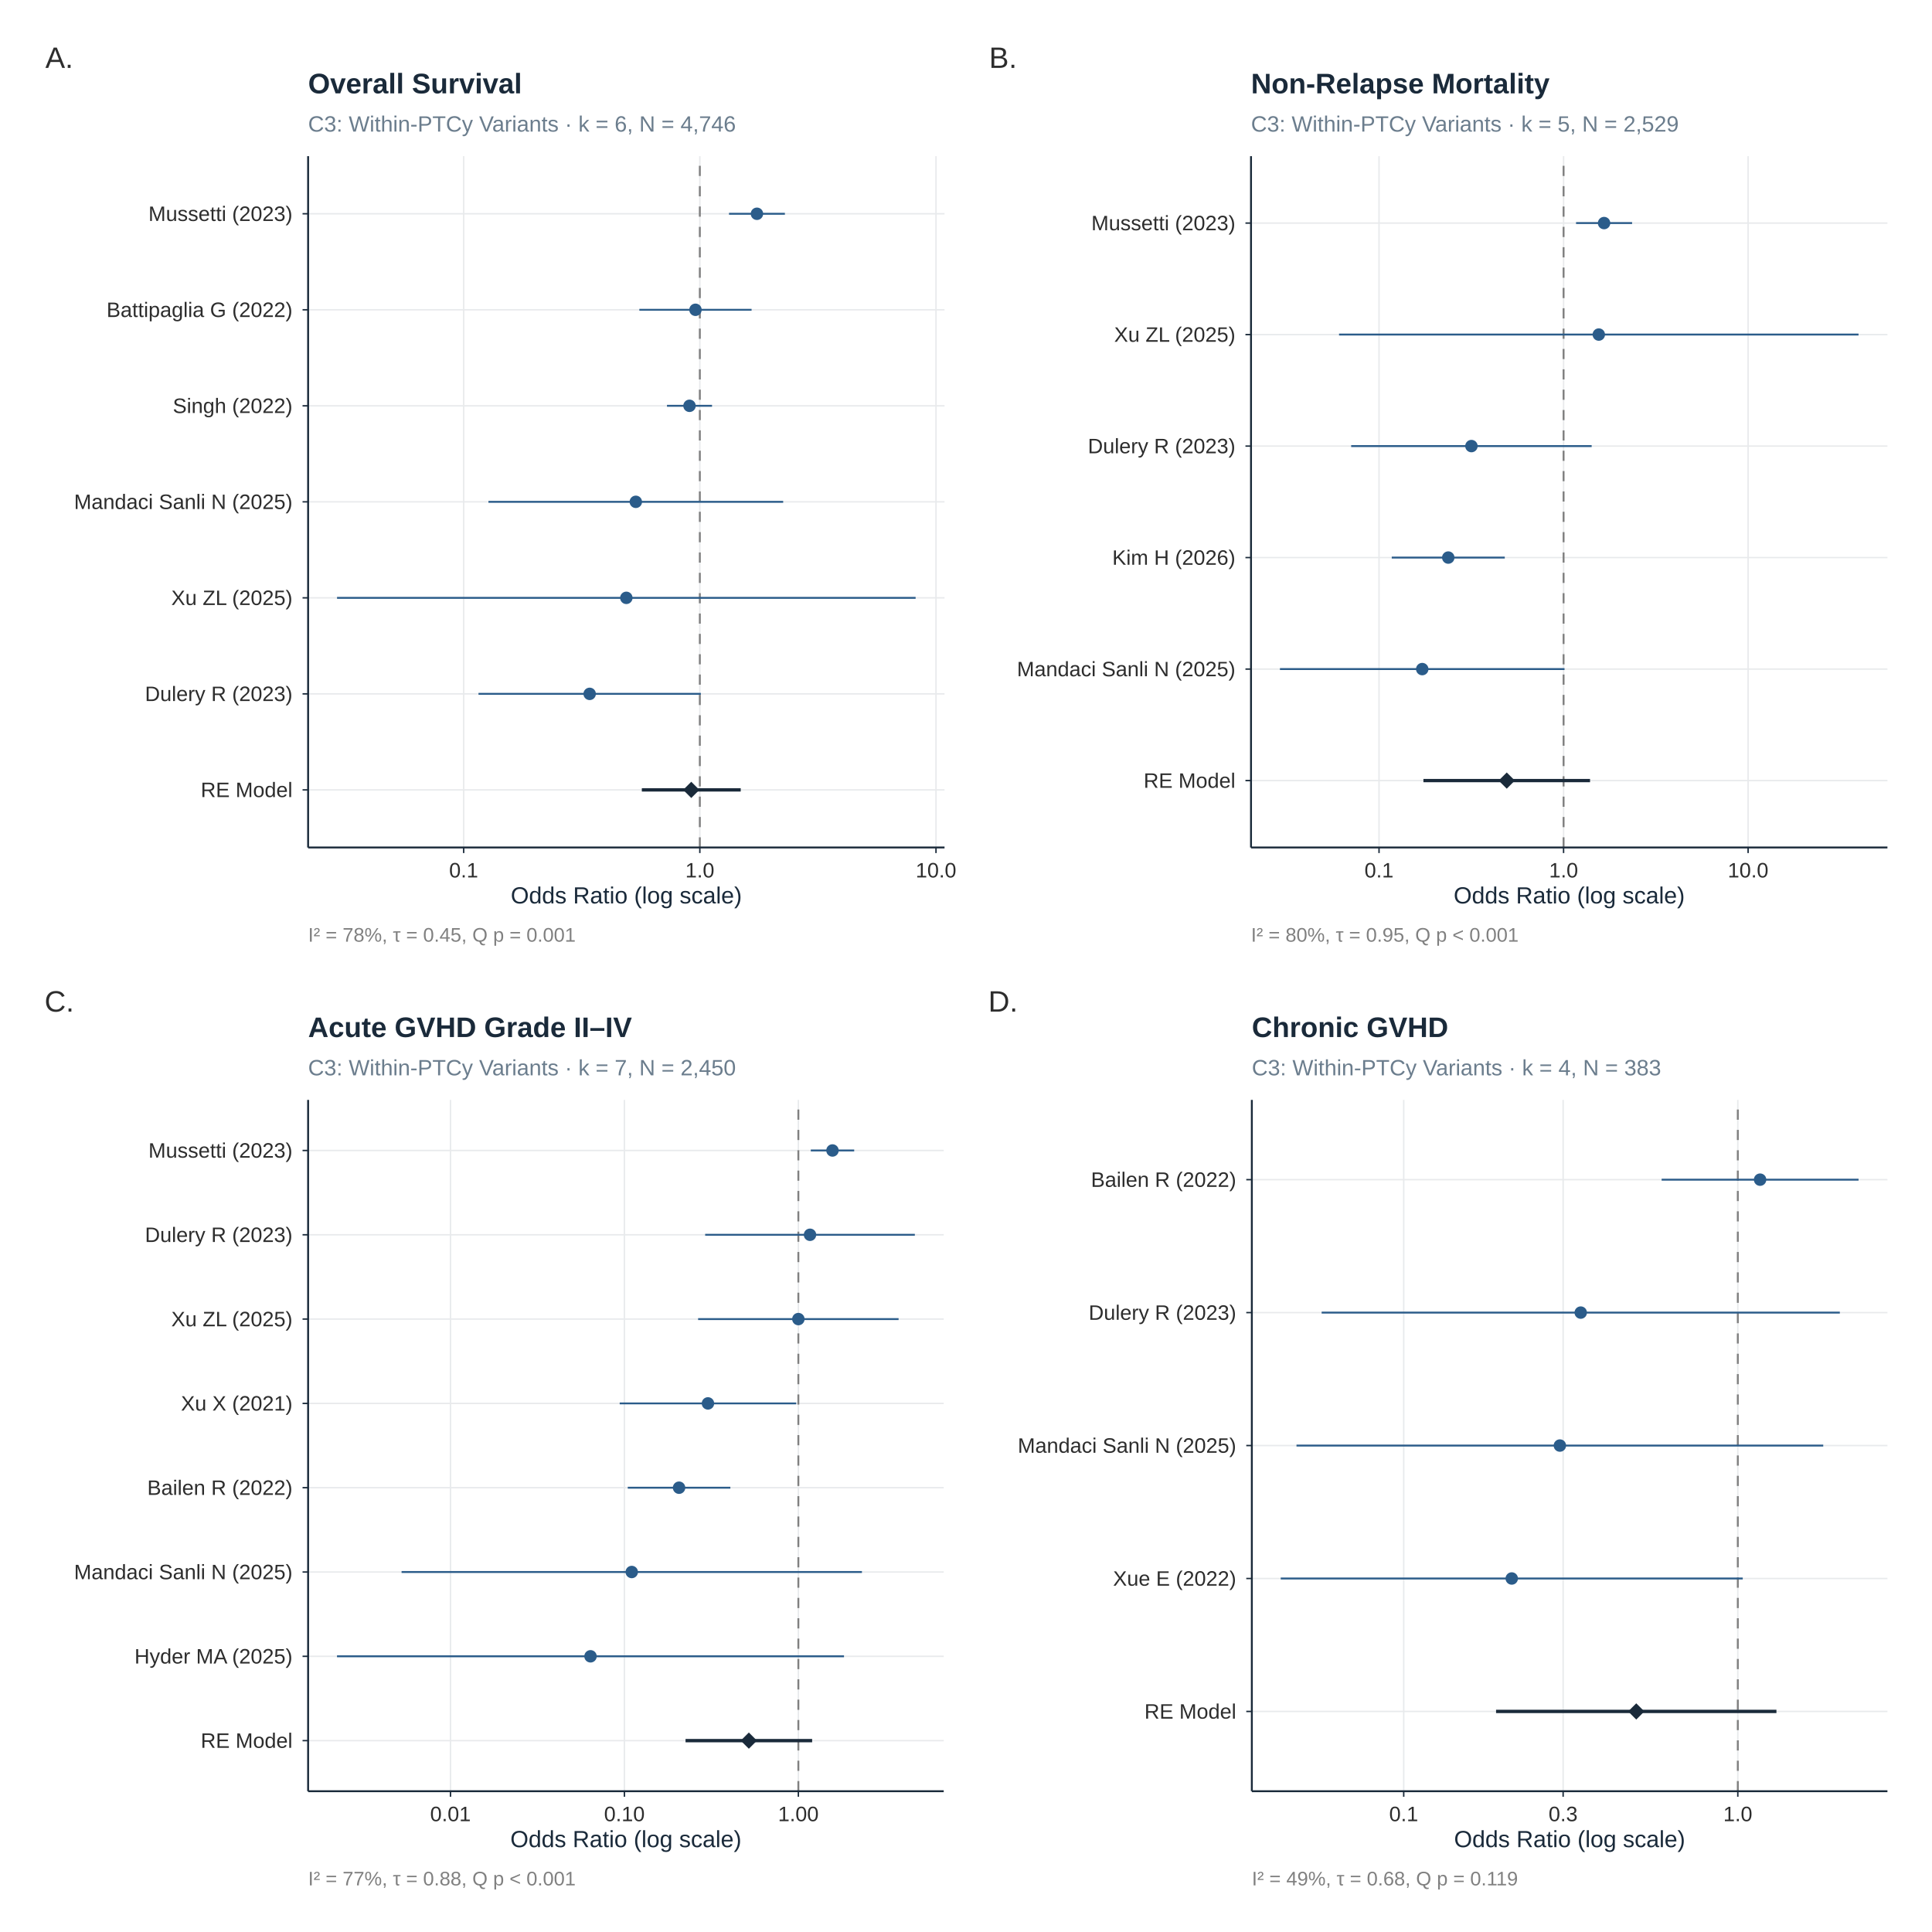
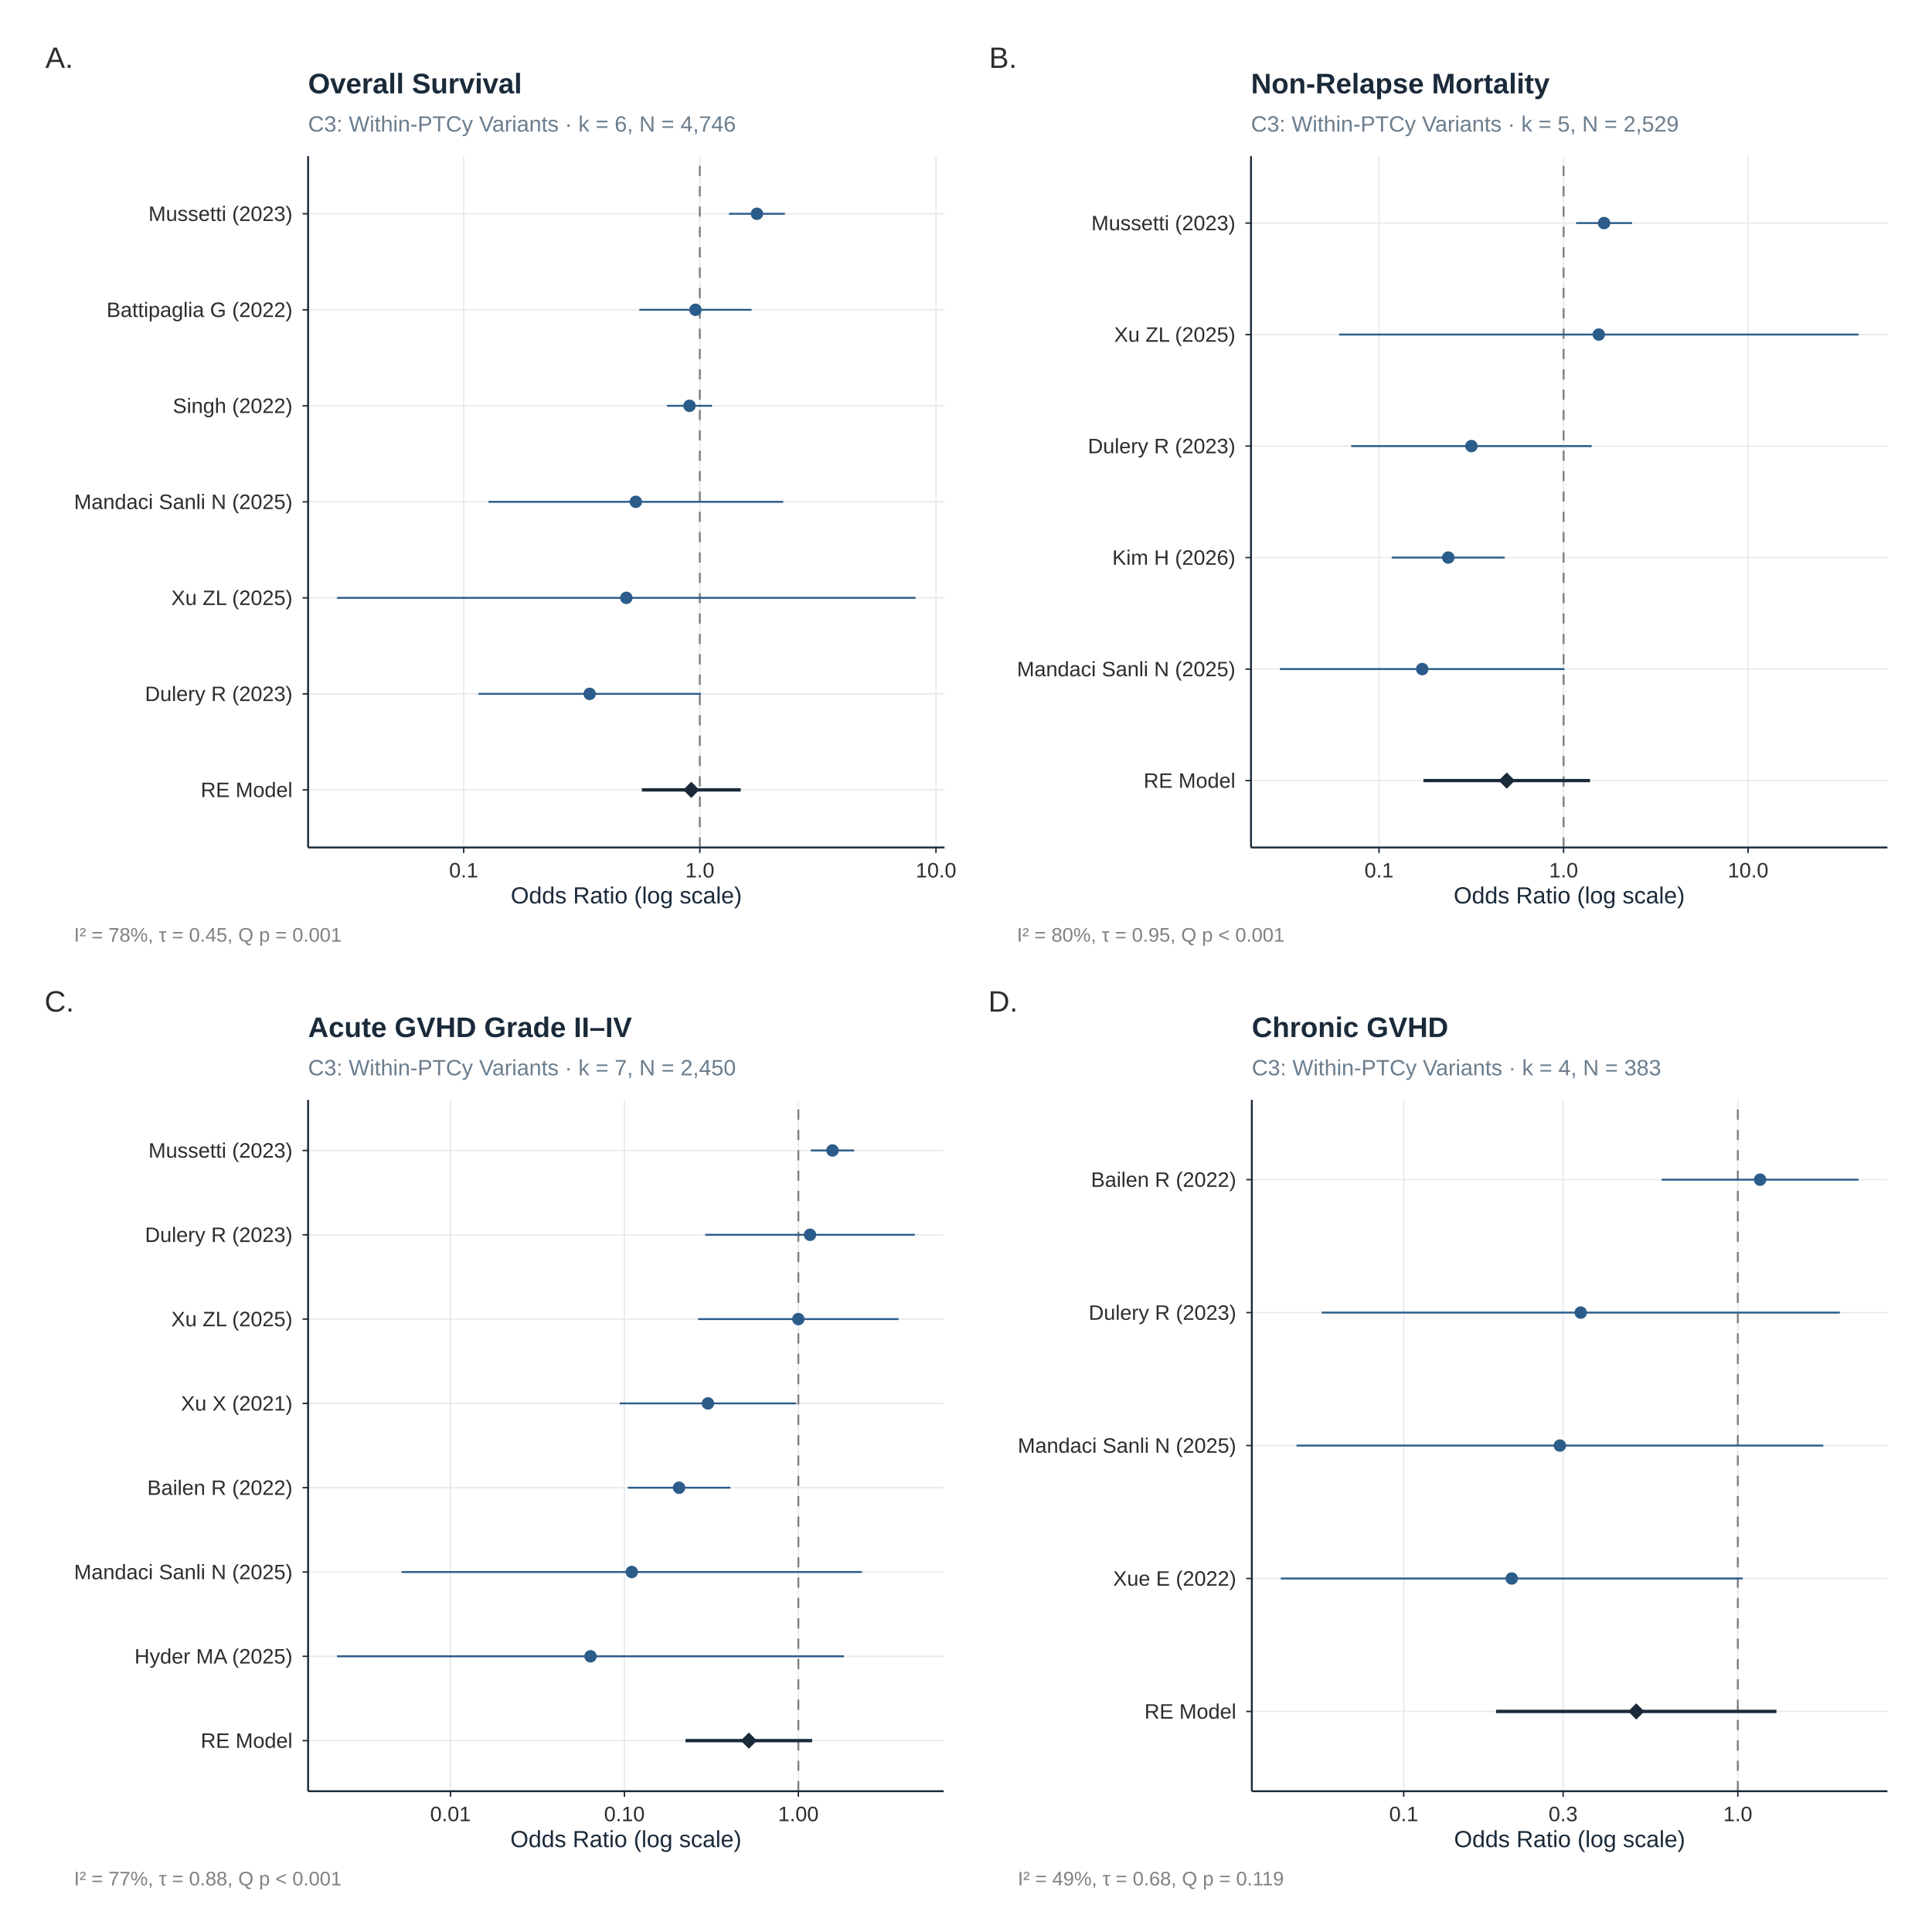
<svg xmlns="http://www.w3.org/2000/svg" width="864.00pt" height="864.00pt" viewBox="0 0 864.00 864.00">
  <g class="svglite">
    <defs>
      <style type="text/css">
    .svglite line, .svglite polyline, .svglite polygon, .svglite path, .svglite rect, .svglite circle {
      fill: none;
      stroke: #000000;
      stroke-linecap: round;
      stroke-linejoin: round;
      stroke-miterlimit: 10.00;
    }
    .svglite text {
      white-space: pre;
    }
    .svglite g.glyphgroup path {
      fill: inherit;
      stroke: none;
    }
  </style>
    </defs>
    <rect width="100%" height="100%" style="stroke: none; fill: #FFFFFF;" />
    <defs>
      <clipPath id="cpMC4wMHw4NjQuMDB8MC4wMHw4NjQuMDA=">
        <rect x="0.00" y="0.00" width="864.00" height="864.00" />
      </clipPath>
    </defs>
    <g clip-path="url(#cpMC4wMHw4NjQuMDB8MC4wMHw4NjQuMDA=)">
      <rect x="-0" y="-0" width="864.00" height="864.00" style="stroke-width: 1.07; stroke: none; fill: #FFFFFF;" />
    </g>
    <defs>
      <clipPath id="cpMTM3Ljc5fDg0NC4wN3w2OS44NHw4MDEuMDQ=">
        <rect x="137.79" y="69.84" width="706.28" height="731.20" />
      </clipPath>
    </defs>
    <g clip-path="url(#cpMTM3Ljc5fDg0NC4wN3w2OS44NHw4MDEuMDQ=)">
</g>
    <g clip-path="url(#cpMC4wMHw4NjQuMDB8MC4wMHw4NjQuMDA=)">
</g>
    <defs>
      <clipPath id="cpMTM3Ljc5fDg0NC4wN3w2OS44NHwzNzkuMDA=">
        <rect x="137.79" y="69.84" width="706.28" height="309.16" />
      </clipPath>
    </defs>
    <g clip-path="url(#cpMTM3Ljc5fDg0NC4wN3w2OS44NHwzNzkuMDA=)">
</g>
    <g clip-path="url(#cpMC4wMHw4NjQuMDB8MC4wMHw4NjQuMDA=)">
</g>
    <g clip-path="url(#cpMTM3Ljc5fDg0NC4wN3w2OS44NHwzNzkuMDA=)">
</g>
    <g clip-path="url(#cpMC4wMHw4NjQuMDB8MC4wMHw4NjQuMDA=)">
</g>
    <defs>
      <clipPath id="cpOS45Nnw0MzIuMzd8OS45Nnw0MzIuMDA=">
        <rect x="9.96" y="9.96" width="422.40" height="422.04" />
      </clipPath>
    </defs>
    <g clip-path="url(#cpOS45Nnw0MzIuMzd8OS45Nnw0MzIuMDA=)">
      <rect x="9.96" y="9.96" width="422.40" height="422.04" style="stroke-width: 0.97; stroke: none; fill: #FFFFFF;" />
    </g>
    <g clip-path="url(#cpMC4wMHw4NjQuMDB8MC4wMHw4NjQuMDA=)">
</g>
    <defs>
      <clipPath id="cpNDMyLjM3fDg1NC4wNHw5Ljk2fDQzMi4wMA==">
        <rect x="432.37" y="9.96" width="421.67" height="422.04" />
      </clipPath>
    </defs>
    <g clip-path="url(#cpNDMyLjM3fDg1NC4wNHw5Ljk2fDQzMi4wMA==)">
      <rect x="432.37" y="9.96" width="421.67" height="422.04" style="stroke-width: 0.97; stroke: none; fill: #FFFFFF;" />
    </g>
    <g clip-path="url(#cpMC4wMHw4NjQuMDB8MC4wMHw4NjQuMDA=)">
</g>
    <defs>
      <clipPath id="cpMTM3Ljc5fDQyMi40MHw2OS44NHwzNzkuMDA=">
        <rect x="137.79" y="69.84" width="284.61" height="309.16" />
      </clipPath>
    </defs>
    <g clip-path="url(#cpMTM3Ljc5fDQyMi40MHw2OS44NHwzNzkuMDA=)">
      <rect x="137.79" y="69.84" width="284.61" height="309.16" style="stroke-width: 0.97; stroke: none; fill: #FFFFFF;" />
      <polyline points="137.79,353.24 422.40,353.24 " style="stroke-width: 0.64; stroke: #E8EAEC; stroke-linecap: butt;" />
      <polyline points="137.79,310.30 422.40,310.30 " style="stroke-width: 0.64; stroke: #E8EAEC; stroke-linecap: butt;" />
      <polyline points="137.79,267.36 422.40,267.36 " style="stroke-width: 0.64; stroke: #E8EAEC; stroke-linecap: butt;" />
      <polyline points="137.79,224.42 422.40,224.42 " style="stroke-width: 0.64; stroke: #E8EAEC; stroke-linecap: butt;" />
      <polyline points="137.79,181.48 422.40,181.48 " style="stroke-width: 0.64; stroke: #E8EAEC; stroke-linecap: butt;" />
      <polyline points="137.79,138.54 422.40,138.54 " style="stroke-width: 0.64; stroke: #E8EAEC; stroke-linecap: butt;" />
      <polyline points="137.79,95.60 422.40,95.60 " style="stroke-width: 0.64; stroke: #E8EAEC; stroke-linecap: butt;" />
      <polyline points="207.36,379.00 207.36,69.84 " style="stroke-width: 0.64; stroke: #E8EAEC; stroke-linecap: butt;" />
      <polyline points="312.97,379.00 312.97,69.84 " style="stroke-width: 0.64; stroke: #E8EAEC; stroke-linecap: butt;" />
      <polyline points="418.58,379.00 418.58,69.84 " style="stroke-width: 0.64; stroke: #E8EAEC; stroke-linecap: butt;" />
      <line x1="312.97" y1="379.00" x2="312.97" y2="69.84" style="stroke-width: 0.85; stroke: #808080; stroke-dasharray: 4.55,4.55; stroke-linecap: butt;" />
      <line x1="213.99" y1="310.30" x2="313.42" y2="310.30" style="stroke-width: 0.85; stroke: #2B5C8A; stroke-linecap: butt;" />
      <line x1="150.73" y1="267.36" x2="409.47" y2="267.36" style="stroke-width: 0.85; stroke: #2B5C8A; stroke-linecap: butt;" />
      <line x1="218.44" y1="224.42" x2="350.24" y2="224.42" style="stroke-width: 0.85; stroke: #2B5C8A; stroke-linecap: butt;" />
      <line x1="298.28" y1="181.48" x2="318.42" y2="181.48" style="stroke-width: 0.85; stroke: #2B5C8A; stroke-linecap: butt;" />
      <line x1="285.92" y1="138.54" x2="336.11" y2="138.54" style="stroke-width: 0.85; stroke: #2B5C8A; stroke-linecap: butt;" />
      <line x1="326.02" y1="95.60" x2="351.01" y2="95.60" style="stroke-width: 0.85; stroke: #2B5C8A; stroke-linecap: butt;" />
      <circle cx="263.70" cy="310.30" r="2.14" style="stroke-width: 1.29; stroke: #2B5C8A; fill: #2B5C8A;" />
      <circle cx="280.10" cy="267.36" r="2.14" style="stroke-width: 1.29; stroke: #2B5C8A; fill: #2B5C8A;" />
      <circle cx="284.34" cy="224.42" r="2.14" style="stroke-width: 1.29; stroke: #2B5C8A; fill: #2B5C8A;" />
      <circle cx="308.35" cy="181.48" r="2.14" style="stroke-width: 1.29; stroke: #2B5C8A; fill: #2B5C8A;" />
      <circle cx="311.02" cy="138.54" r="2.14" style="stroke-width: 1.29; stroke: #2B5C8A; fill: #2B5C8A;" />
      <circle cx="338.51" cy="95.60" r="2.14" style="stroke-width: 1.29; stroke: #2B5C8A; fill: #2B5C8A;" />
      <line x1="287.03" y1="353.24" x2="331.25" y2="353.24" style="stroke-width: 1.49; stroke: #1A2A3A; stroke-linecap: butt;" />
      <polygon points="305.51,353.24 309.14,349.60 312.78,353.24 309.14,356.87 " style="stroke-width: 1.29; stroke: none; fill: #1A2A3A;" />
    </g>
    <g clip-path="url(#cpMC4wMHw4NjQuMDB8MC4wMHw4NjQuMDA=)">
      <polyline points="137.79,379.00 137.79,69.84 " style="stroke-width: 0.85; stroke: #1A2A3A; stroke-linecap: butt;" />
      <text x="130.82" y="356.45" text-anchor="end" style="font-size: 9.35px;fill: #2D2D2D; font-family: &quot;Liberation Sans&quot;;" textLength="41.05px" lengthAdjust="spacingAndGlyphs">RE Model</text>
      <text x="130.82" y="313.51" text-anchor="end" style="font-size: 9.35px;fill: #2D2D2D; font-family: &quot;Liberation Sans&quot;;" textLength="65.98px" lengthAdjust="spacingAndGlyphs">Dulery R (2023)</text>
      <text x="130.82" y="270.57" text-anchor="end" style="font-size: 9.35px;fill: #2D2D2D; font-family: &quot;Liberation Sans&quot;;" textLength="54.22px" lengthAdjust="spacingAndGlyphs">Xu ZL (2025)</text>
      <text x="130.82" y="227.63" text-anchor="end" style="font-size: 9.35px;fill: #2D2D2D; font-family: &quot;Liberation Sans&quot;;" textLength="97.70px" lengthAdjust="spacingAndGlyphs">Mandaci Sanli N (2025)</text>
      <text x="130.82" y="184.70" text-anchor="end" style="font-size: 9.35px;fill: #2D2D2D; font-family: &quot;Liberation Sans&quot;;" textLength="53.55px" lengthAdjust="spacingAndGlyphs">Singh (2022)</text>
      <text x="130.82" y="141.76" text-anchor="end" style="font-size: 9.35px;fill: #2D2D2D; font-family: &quot;Liberation Sans&quot;;" textLength="83.16px" lengthAdjust="spacingAndGlyphs">Battipaglia G (2022)</text>
      <text x="130.82" y="98.82" text-anchor="end" style="font-size: 9.35px;fill: #2D2D2D; font-family: &quot;Liberation Sans&quot;;" textLength="64.42px" lengthAdjust="spacingAndGlyphs">Mussetti (2023)</text>
      <polyline points="135.30,353.24 137.79,353.24 " style="stroke-width: 0.64; stroke: #1A2A3A; stroke-linecap: butt;" />
      <polyline points="135.30,310.30 137.79,310.30 " style="stroke-width: 0.64; stroke: #1A2A3A; stroke-linecap: butt;" />
      <polyline points="135.30,267.36 137.79,267.36 " style="stroke-width: 0.64; stroke: #1A2A3A; stroke-linecap: butt;" />
      <polyline points="135.30,224.42 137.79,224.42 " style="stroke-width: 0.64; stroke: #1A2A3A; stroke-linecap: butt;" />
      <polyline points="135.30,181.48 137.79,181.48 " style="stroke-width: 0.64; stroke: #1A2A3A; stroke-linecap: butt;" />
      <polyline points="135.30,138.54 137.79,138.54 " style="stroke-width: 0.64; stroke: #1A2A3A; stroke-linecap: butt;" />
      <polyline points="135.30,95.60 137.79,95.60 " style="stroke-width: 0.64; stroke: #1A2A3A; stroke-linecap: butt;" />
      <polyline points="137.79,379.00 422.40,379.00 " style="stroke-width: 0.85; stroke: #1A2A3A; stroke-linecap: butt;" />
      <polyline points="207.36,381.49 207.36,379.00 " style="stroke-width: 0.64; stroke: #1A2A3A; stroke-linecap: butt;" />
      <polyline points="312.97,381.49 312.97,379.00 " style="stroke-width: 0.64; stroke: #1A2A3A; stroke-linecap: butt;" />
      <polyline points="418.58,381.49 418.58,379.00 " style="stroke-width: 0.64; stroke: #1A2A3A; stroke-linecap: butt;" />
      <text x="207.36" y="392.40" text-anchor="middle" style="font-size: 9.35px;fill: #2D2D2D; font-family: &quot;Liberation Sans&quot;;" textLength="13.00px" lengthAdjust="spacingAndGlyphs">0.1</text>
      <text x="312.97" y="392.40" text-anchor="middle" style="font-size: 9.35px;fill: #2D2D2D; font-family: &quot;Liberation Sans&quot;;" textLength="13.00px" lengthAdjust="spacingAndGlyphs">1.0</text>
      <text x="418.58" y="392.40" text-anchor="middle" style="font-size: 9.35px;fill: #2D2D2D; font-family: &quot;Liberation Sans&quot;;" textLength="18.20px" lengthAdjust="spacingAndGlyphs">10.0</text>
      <text x="280.10" y="404.02" text-anchor="middle" style="font-size: 10.45px;fill: #1A2A3A; font-family: &quot;Liberation Sans&quot;;" textLength="103.31px" lengthAdjust="spacingAndGlyphs">Odds Ratio (log scale)</text>
      <text x="137.79" y="58.85" style="font-size: 9.90px;fill: #6B7D8D; font-family: &quot;Liberation Sans&quot;;" textLength="191.17px" lengthAdjust="spacingAndGlyphs">C3: Within-PTCy Variants · k = 6, N = 4,746</text>
      <text x="137.79" y="41.74" style="font-size: 12.65px; font-weight: bold;fill: #1A2A3A; font-family: &quot;Liberation Sans&quot;;" textLength="95.59px" lengthAdjust="spacingAndGlyphs">Overall Survival</text>
-       <text x="137.79" y="421.12" style="font-size: 8.80px;fill: #808080; font-family: &quot;Liberation Sans&quot;;" textLength="119.52px" lengthAdjust="spacingAndGlyphs">I² = 78%, τ = 0.45, Q p = 0.001</text>
+       <text x="33.11" y="421.12" style="font-size: 8.80px;fill: #808080; font-family: &quot;Liberation Sans&quot;;" textLength="119.52px" lengthAdjust="spacingAndGlyphs">I² = 78%, τ = 0.45, Q p = 0.001</text>
      <text x="26.52" y="30.37" text-anchor="middle" style="font-size: 13.20px;fill: #2D2D2D; font-family: &quot;Liberation Sans&quot;;" textLength="12.45px" lengthAdjust="spacingAndGlyphs">A.</text>
    </g>
    <defs>
      <clipPath id="cpNTU5LjQ2fDg0NC4wN3w2OS44NHwzNzkuMDA=">
        <rect x="559.46" y="69.84" width="284.61" height="309.16" />
      </clipPath>
    </defs>
    <g clip-path="url(#cpNTU5LjQ2fDg0NC4wN3w2OS44NHwzNzkuMDA=)">
      <rect x="559.46" y="69.84" width="284.61" height="309.16" style="stroke-width: 0.97; stroke: none; fill: #FFFFFF;" />
      <polyline points="559.46,349.08 844.07,349.08 " style="stroke-width: 0.64; stroke: #E8EAEC; stroke-linecap: butt;" />
      <polyline points="559.46,299.22 844.07,299.22 " style="stroke-width: 0.64; stroke: #E8EAEC; stroke-linecap: butt;" />
      <polyline points="559.46,249.35 844.07,249.35 " style="stroke-width: 0.64; stroke: #E8EAEC; stroke-linecap: butt;" />
      <polyline points="559.46,199.49 844.07,199.49 " style="stroke-width: 0.64; stroke: #E8EAEC; stroke-linecap: butt;" />
      <polyline points="559.46,149.62 844.07,149.62 " style="stroke-width: 0.64; stroke: #E8EAEC; stroke-linecap: butt;" />
      <polyline points="559.46,99.76 844.07,99.76 " style="stroke-width: 0.64; stroke: #E8EAEC; stroke-linecap: butt;" />
      <polyline points="616.71,379.00 616.71,69.84 " style="stroke-width: 0.64; stroke: #E8EAEC; stroke-linecap: butt;" />
      <polyline points="699.24,379.00 699.24,69.84 " style="stroke-width: 0.64; stroke: #E8EAEC; stroke-linecap: butt;" />
      <polyline points="781.76,379.00 781.76,69.84 " style="stroke-width: 0.64; stroke: #E8EAEC; stroke-linecap: butt;" />
      <line x1="699.24" y1="379.00" x2="699.24" y2="69.84" style="stroke-width: 0.85; stroke: #808080; stroke-dasharray: 4.55,4.55; stroke-linecap: butt;" />
      <line x1="572.40" y1="299.22" x2="699.67" y2="299.22" style="stroke-width: 0.85; stroke: #2B5C8A; stroke-linecap: butt;" />
      <line x1="622.40" y1="249.35" x2="672.94" y2="249.35" style="stroke-width: 0.85; stroke: #2B5C8A; stroke-linecap: butt;" />
      <line x1="604.25" y1="199.49" x2="711.80" y2="199.49" style="stroke-width: 0.85; stroke: #2B5C8A; stroke-linecap: butt;" />
      <line x1="598.83" y1="149.62" x2="831.14" y2="149.62" style="stroke-width: 0.85; stroke: #2B5C8A; stroke-linecap: butt;" />
      <line x1="704.82" y1="99.76" x2="729.88" y2="99.76" style="stroke-width: 0.85; stroke: #2B5C8A; stroke-linecap: butt;" />
      <circle cx="636.03" cy="299.22" r="2.14" style="stroke-width: 1.29; stroke: #2B5C8A; fill: #2B5C8A;" />
      <circle cx="647.67" cy="249.35" r="2.14" style="stroke-width: 1.29; stroke: #2B5C8A; fill: #2B5C8A;" />
      <circle cx="658.03" cy="199.49" r="2.14" style="stroke-width: 1.29; stroke: #2B5C8A; fill: #2B5C8A;" />
      <circle cx="714.99" cy="149.62" r="2.14" style="stroke-width: 1.29; stroke: #2B5C8A; fill: #2B5C8A;" />
      <circle cx="717.35" cy="99.76" r="2.14" style="stroke-width: 1.29; stroke: #2B5C8A; fill: #2B5C8A;" />
      <line x1="636.56" y1="349.08" x2="711.07" y2="349.08" style="stroke-width: 1.49; stroke: #1A2A3A; stroke-linecap: butt;" />
      <polygon points="670.19,349.08 673.82,345.45 677.45,349.08 673.82,352.71 " style="stroke-width: 1.29; stroke: none; fill: #1A2A3A;" />
    </g>
    <g clip-path="url(#cpMC4wMHw4NjQuMDB8MC4wMHw4NjQuMDA=)">
      <polyline points="559.46,379.00 559.46,69.84 " style="stroke-width: 0.85; stroke: #1A2A3A; stroke-linecap: butt;" />
      <text x="552.49" y="352.30" text-anchor="end" style="font-size: 9.35px;fill: #2D2D2D; font-family: &quot;Liberation Sans&quot;;" textLength="41.05px" lengthAdjust="spacingAndGlyphs">RE Model</text>
      <text x="552.49" y="302.43" text-anchor="end" style="font-size: 9.35px;fill: #2D2D2D; font-family: &quot;Liberation Sans&quot;;" textLength="97.70px" lengthAdjust="spacingAndGlyphs">Mandaci Sanli N (2025)</text>
      <text x="552.49" y="252.57" text-anchor="end" style="font-size: 9.35px;fill: #2D2D2D; font-family: &quot;Liberation Sans&quot;;" textLength="55.06px" lengthAdjust="spacingAndGlyphs">Kim H (2026)</text>
      <text x="552.49" y="202.70" text-anchor="end" style="font-size: 9.35px;fill: #2D2D2D; font-family: &quot;Liberation Sans&quot;;" textLength="65.98px" lengthAdjust="spacingAndGlyphs">Dulery R (2023)</text>
      <text x="552.49" y="152.84" text-anchor="end" style="font-size: 9.35px;fill: #2D2D2D; font-family: &quot;Liberation Sans&quot;;" textLength="54.22px" lengthAdjust="spacingAndGlyphs">Xu ZL (2025)</text>
      <text x="552.49" y="102.97" text-anchor="end" style="font-size: 9.35px;fill: #2D2D2D; font-family: &quot;Liberation Sans&quot;;" textLength="64.42px" lengthAdjust="spacingAndGlyphs">Mussetti (2023)</text>
      <polyline points="556.97,349.08 559.46,349.08 " style="stroke-width: 0.64; stroke: #1A2A3A; stroke-linecap: butt;" />
      <polyline points="556.97,299.22 559.46,299.22 " style="stroke-width: 0.64; stroke: #1A2A3A; stroke-linecap: butt;" />
      <polyline points="556.97,249.35 559.46,249.35 " style="stroke-width: 0.64; stroke: #1A2A3A; stroke-linecap: butt;" />
      <polyline points="556.97,199.49 559.46,199.49 " style="stroke-width: 0.64; stroke: #1A2A3A; stroke-linecap: butt;" />
      <polyline points="556.97,149.62 559.46,149.62 " style="stroke-width: 0.64; stroke: #1A2A3A; stroke-linecap: butt;" />
      <polyline points="556.97,99.76 559.46,99.76 " style="stroke-width: 0.64; stroke: #1A2A3A; stroke-linecap: butt;" />
      <polyline points="559.46,379.00 844.07,379.00 " style="stroke-width: 0.85; stroke: #1A2A3A; stroke-linecap: butt;" />
      <polyline points="616.71,381.49 616.71,379.00 " style="stroke-width: 0.64; stroke: #1A2A3A; stroke-linecap: butt;" />
      <polyline points="699.24,381.49 699.24,379.00 " style="stroke-width: 0.64; stroke: #1A2A3A; stroke-linecap: butt;" />
      <polyline points="781.76,381.49 781.76,379.00 " style="stroke-width: 0.64; stroke: #1A2A3A; stroke-linecap: butt;" />
      <text x="616.71" y="392.40" text-anchor="middle" style="font-size: 9.35px;fill: #2D2D2D; font-family: &quot;Liberation Sans&quot;;" textLength="13.00px" lengthAdjust="spacingAndGlyphs">0.1</text>
      <text x="699.24" y="392.40" text-anchor="middle" style="font-size: 9.35px;fill: #2D2D2D; font-family: &quot;Liberation Sans&quot;;" textLength="13.00px" lengthAdjust="spacingAndGlyphs">1.0</text>
      <text x="781.76" y="392.40" text-anchor="middle" style="font-size: 9.35px;fill: #2D2D2D; font-family: &quot;Liberation Sans&quot;;" textLength="18.20px" lengthAdjust="spacingAndGlyphs">10.0</text>
      <text x="701.77" y="404.02" text-anchor="middle" style="font-size: 10.45px;fill: #1A2A3A; font-family: &quot;Liberation Sans&quot;;" textLength="103.31px" lengthAdjust="spacingAndGlyphs">Odds Ratio (log scale)</text>
      <text x="559.46" y="58.85" style="font-size: 9.90px;fill: #6B7D8D; font-family: &quot;Liberation Sans&quot;;" textLength="191.17px" lengthAdjust="spacingAndGlyphs">C3: Within-PTCy Variants · k = 5, N = 2,529</text>
      <text x="559.46" y="41.74" style="font-size: 12.65px; font-weight: bold;fill: #1A2A3A; font-family: &quot;Liberation Sans&quot;;" textLength="133.44px" lengthAdjust="spacingAndGlyphs">Non-Relapse Mortality</text>
-       <text x="559.46" y="421.12" style="font-size: 8.80px;fill: #808080; font-family: &quot;Liberation Sans&quot;;" textLength="119.52px" lengthAdjust="spacingAndGlyphs">I² = 80%, τ = 0.95, Q p &lt; 0.001</text>
+       <text x="454.78" y="421.12" style="font-size: 8.80px;fill: #808080; font-family: &quot;Liberation Sans&quot;;" textLength="119.52px" lengthAdjust="spacingAndGlyphs">I² = 80%, τ = 0.95, Q p &lt; 0.001</text>
      <text x="448.56" y="30.37" text-anchor="middle" style="font-size: 13.20px;fill: #2D2D2D; font-family: &quot;Liberation Sans&quot;;" textLength="12.45px" lengthAdjust="spacingAndGlyphs">B.</text>
    </g>
    <defs>
      <clipPath id="cpMTM3Ljc5fDg0NC4wN3w0OTEuODh8ODAxLjA0">
        <rect x="137.79" y="491.88" width="706.28" height="309.16" />
      </clipPath>
    </defs>
    <g clip-path="url(#cpMTM3Ljc5fDg0NC4wN3w0OTEuODh8ODAxLjA0)">
</g>
    <g clip-path="url(#cpMC4wMHw4NjQuMDB8MC4wMHw4NjQuMDA=)">
</g>
    <g clip-path="url(#cpMTM3Ljc5fDg0NC4wN3w0OTEuODh8ODAxLjA0)">
</g>
    <g clip-path="url(#cpMC4wMHw4NjQuMDB8MC4wMHw4NjQuMDA=)">
</g>
    <defs>
      <clipPath id="cpOS45Nnw0MzIuMDB8NDMyLjAwfDg1NC4wNA==">
        <rect x="9.96" y="432.00" width="422.04" height="422.04" />
      </clipPath>
    </defs>
    <g clip-path="url(#cpOS45Nnw0MzIuMDB8NDMyLjAwfDg1NC4wNA==)">
      <rect x="9.96" y="432.00" width="422.04" height="422.04" style="stroke-width: 0.97; stroke: none; fill: #FFFFFF;" />
    </g>
    <g clip-path="url(#cpMC4wMHw4NjQuMDB8MC4wMHw4NjQuMDA=)">
</g>
    <defs>
      <clipPath id="cpNDMyLjAwfDg1NC4wNHw0MzIuMDB8ODU0LjA0">
        <rect x="432.00" y="432.00" width="422.04" height="422.04" />
      </clipPath>
    </defs>
    <g clip-path="url(#cpNDMyLjAwfDg1NC4wNHw0MzIuMDB8ODU0LjA0)">
      <rect x="432.00" y="432.00" width="422.04" height="422.04" style="stroke-width: 0.97; stroke: none; fill: #FFFFFF;" />
    </g>
    <g clip-path="url(#cpMC4wMHw4NjQuMDB8MC4wMHw4NjQuMDA=)">
</g>
    <defs>
      <clipPath id="cpMTM3Ljc5fDQyMi4wNHw0OTEuODh8ODAxLjA0">
        <rect x="137.79" y="491.88" width="284.25" height="309.16" />
      </clipPath>
    </defs>
    <g clip-path="url(#cpMTM3Ljc5fDQyMi4wNHw0OTEuODh8ODAxLjA0)">
      <rect x="137.79" y="491.88" width="284.25" height="309.16" style="stroke-width: 0.97; stroke: none; fill: #FFFFFF;" />
      <polyline points="137.79,778.42 422.04,778.42 " style="stroke-width: 0.64; stroke: #E8EAEC; stroke-linecap: butt;" />
      <polyline points="137.79,740.71 422.04,740.71 " style="stroke-width: 0.64; stroke: #E8EAEC; stroke-linecap: butt;" />
      <polyline points="137.79,703.01 422.04,703.01 " style="stroke-width: 0.64; stroke: #E8EAEC; stroke-linecap: butt;" />
      <polyline points="137.79,665.31 422.04,665.31 " style="stroke-width: 0.64; stroke: #E8EAEC; stroke-linecap: butt;" />
      <polyline points="137.79,627.61 422.04,627.61 " style="stroke-width: 0.64; stroke: #E8EAEC; stroke-linecap: butt;" />
      <polyline points="137.79,589.90 422.04,589.90 " style="stroke-width: 0.64; stroke: #E8EAEC; stroke-linecap: butt;" />
      <polyline points="137.79,552.20 422.04,552.20 " style="stroke-width: 0.64; stroke: #E8EAEC; stroke-linecap: butt;" />
      <polyline points="137.79,514.50 422.04,514.50 " style="stroke-width: 0.64; stroke: #E8EAEC; stroke-linecap: butt;" />
      <polyline points="201.46,801.04 201.46,491.88 " style="stroke-width: 0.64; stroke: #E8EAEC; stroke-linecap: butt;" />
      <polyline points="279.24,801.04 279.24,491.88 " style="stroke-width: 0.64; stroke: #E8EAEC; stroke-linecap: butt;" />
      <polyline points="357.03,801.04 357.03,491.88 " style="stroke-width: 0.64; stroke: #E8EAEC; stroke-linecap: butt;" />
      <line x1="357.03" y1="801.04" x2="357.03" y2="491.88" style="stroke-width: 0.85; stroke: #808080; stroke-dasharray: 4.55,4.55; stroke-linecap: butt;" />
      <line x1="150.71" y1="740.71" x2="377.44" y2="740.71" style="stroke-width: 0.85; stroke: #2B5C8A; stroke-linecap: butt;" />
      <line x1="179.59" y1="703.01" x2="385.46" y2="703.01" style="stroke-width: 0.85; stroke: #2B5C8A; stroke-linecap: butt;" />
      <line x1="280.74" y1="665.31" x2="326.62" y2="665.31" style="stroke-width: 0.85; stroke: #2B5C8A; stroke-linecap: butt;" />
      <line x1="277.13" y1="627.61" x2="356.07" y2="627.61" style="stroke-width: 0.85; stroke: #2B5C8A; stroke-linecap: butt;" />
      <line x1="312.20" y1="589.90" x2="401.85" y2="589.90" style="stroke-width: 0.85; stroke: #2B5C8A; stroke-linecap: butt;" />
      <line x1="315.35" y1="552.20" x2="409.12" y2="552.20" style="stroke-width: 0.85; stroke: #2B5C8A; stroke-linecap: butt;" />
      <line x1="362.59" y1="514.50" x2="382.00" y2="514.50" style="stroke-width: 0.85; stroke: #2B5C8A; stroke-linecap: butt;" />
      <circle cx="264.08" cy="740.71" r="2.14" style="stroke-width: 1.29; stroke: #2B5C8A; fill: #2B5C8A;" />
      <circle cx="282.52" cy="703.01" r="2.14" style="stroke-width: 1.29; stroke: #2B5C8A; fill: #2B5C8A;" />
      <circle cx="303.68" cy="665.31" r="2.14" style="stroke-width: 1.29; stroke: #2B5C8A; fill: #2B5C8A;" />
      <circle cx="316.60" cy="627.61" r="2.14" style="stroke-width: 1.29; stroke: #2B5C8A; fill: #2B5C8A;" />
      <circle cx="357.03" cy="589.90" r="2.14" style="stroke-width: 1.29; stroke: #2B5C8A; fill: #2B5C8A;" />
      <circle cx="362.24" cy="552.20" r="2.14" style="stroke-width: 1.29; stroke: #2B5C8A; fill: #2B5C8A;" />
      <circle cx="372.29" cy="514.50" r="2.14" style="stroke-width: 1.29; stroke: #2B5C8A; fill: #2B5C8A;" />
      <line x1="306.58" y1="778.42" x2="363.19" y2="778.42" style="stroke-width: 1.49; stroke: #1A2A3A; stroke-linecap: butt;" />
      <polygon points="331.25,778.42 334.89,774.78 338.52,778.42 334.89,782.05 " style="stroke-width: 1.29; stroke: none; fill: #1A2A3A;" />
    </g>
    <g clip-path="url(#cpMC4wMHw4NjQuMDB8MC4wMHw4NjQuMDA=)">
      <polyline points="137.79,801.04 137.79,491.88 " style="stroke-width: 0.85; stroke: #1A2A3A; stroke-linecap: butt;" />
      <text x="130.82" y="781.63" text-anchor="end" style="font-size: 9.35px;fill: #2D2D2D; font-family: &quot;Liberation Sans&quot;;" textLength="41.05px" lengthAdjust="spacingAndGlyphs">RE Model</text>
      <text x="130.82" y="743.93" text-anchor="end" style="font-size: 9.35px;fill: #2D2D2D; font-family: &quot;Liberation Sans&quot;;" textLength="70.66px" lengthAdjust="spacingAndGlyphs">Hyder MA (2025)</text>
      <text x="130.82" y="706.23" text-anchor="end" style="font-size: 9.35px;fill: #2D2D2D; font-family: &quot;Liberation Sans&quot;;" textLength="97.70px" lengthAdjust="spacingAndGlyphs">Mandaci Sanli N (2025)</text>
      <text x="130.82" y="668.52" text-anchor="end" style="font-size: 9.35px;fill: #2D2D2D; font-family: &quot;Liberation Sans&quot;;" textLength="64.97px" lengthAdjust="spacingAndGlyphs">Bailen R (2022)</text>
      <text x="130.82" y="630.82" text-anchor="end" style="font-size: 9.35px;fill: #2D2D2D; font-family: &quot;Liberation Sans&quot;;" textLength="49.89px" lengthAdjust="spacingAndGlyphs">Xu X (2021)</text>
      <text x="130.82" y="593.12" text-anchor="end" style="font-size: 9.35px;fill: #2D2D2D; font-family: &quot;Liberation Sans&quot;;" textLength="54.22px" lengthAdjust="spacingAndGlyphs">Xu ZL (2025)</text>
      <text x="130.82" y="555.42" text-anchor="end" style="font-size: 9.35px;fill: #2D2D2D; font-family: &quot;Liberation Sans&quot;;" textLength="65.98px" lengthAdjust="spacingAndGlyphs">Dulery R (2023)</text>
      <text x="130.82" y="517.71" text-anchor="end" style="font-size: 9.35px;fill: #2D2D2D; font-family: &quot;Liberation Sans&quot;;" textLength="64.42px" lengthAdjust="spacingAndGlyphs">Mussetti (2023)</text>
      <polyline points="135.30,778.42 137.79,778.42 " style="stroke-width: 0.64; stroke: #1A2A3A; stroke-linecap: butt;" />
      <polyline points="135.30,740.71 137.79,740.71 " style="stroke-width: 0.64; stroke: #1A2A3A; stroke-linecap: butt;" />
      <polyline points="135.30,703.01 137.79,703.01 " style="stroke-width: 0.64; stroke: #1A2A3A; stroke-linecap: butt;" />
      <polyline points="135.30,665.31 137.79,665.31 " style="stroke-width: 0.64; stroke: #1A2A3A; stroke-linecap: butt;" />
      <polyline points="135.30,627.61 137.79,627.61 " style="stroke-width: 0.64; stroke: #1A2A3A; stroke-linecap: butt;" />
      <polyline points="135.30,589.90 137.79,589.90 " style="stroke-width: 0.64; stroke: #1A2A3A; stroke-linecap: butt;" />
      <polyline points="135.30,552.20 137.79,552.20 " style="stroke-width: 0.64; stroke: #1A2A3A; stroke-linecap: butt;" />
      <polyline points="135.30,514.50 137.79,514.50 " style="stroke-width: 0.64; stroke: #1A2A3A; stroke-linecap: butt;" />
      <polyline points="137.79,801.04 422.04,801.04 " style="stroke-width: 0.85; stroke: #1A2A3A; stroke-linecap: butt;" />
      <polyline points="201.46,803.53 201.46,801.04 " style="stroke-width: 0.64; stroke: #1A2A3A; stroke-linecap: butt;" />
      <polyline points="279.24,803.53 279.24,801.04 " style="stroke-width: 0.64; stroke: #1A2A3A; stroke-linecap: butt;" />
      <polyline points="357.03,803.53 357.03,801.04 " style="stroke-width: 0.64; stroke: #1A2A3A; stroke-linecap: butt;" />
      <text x="201.46" y="814.44" text-anchor="middle" style="font-size: 9.35px;fill: #2D2D2D; font-family: &quot;Liberation Sans&quot;;" textLength="18.20px" lengthAdjust="spacingAndGlyphs">0.01</text>
      <text x="279.24" y="814.44" text-anchor="middle" style="font-size: 9.35px;fill: #2D2D2D; font-family: &quot;Liberation Sans&quot;;" textLength="18.20px" lengthAdjust="spacingAndGlyphs">0.10</text>
      <text x="357.03" y="814.44" text-anchor="middle" style="font-size: 9.35px;fill: #2D2D2D; font-family: &quot;Liberation Sans&quot;;" textLength="18.20px" lengthAdjust="spacingAndGlyphs">1.00</text>
      <text x="279.91" y="826.05" text-anchor="middle" style="font-size: 10.45px;fill: #1A2A3A; font-family: &quot;Liberation Sans&quot;;" textLength="103.31px" lengthAdjust="spacingAndGlyphs">Odds Ratio (log scale)</text>
      <text x="137.79" y="480.89" style="font-size: 9.90px;fill: #6B7D8D; font-family: &quot;Liberation Sans&quot;;" textLength="191.17px" lengthAdjust="spacingAndGlyphs">C3: Within-PTCy Variants · k = 7, N = 2,450</text>
      <text x="137.79" y="463.78" style="font-size: 12.65px; font-weight: bold;fill: #1A2A3A; font-family: &quot;Liberation Sans&quot;;" textLength="144.72px" lengthAdjust="spacingAndGlyphs">Acute GVHD Grade II–IV</text>
-       <text x="137.79" y="843.16" style="font-size: 8.80px;fill: #808080; font-family: &quot;Liberation Sans&quot;;" textLength="119.52px" lengthAdjust="spacingAndGlyphs">I² = 77%, τ = 0.88, Q p &lt; 0.001</text>
+       <text x="33.11" y="843.16" style="font-size: 8.80px;fill: #808080; font-family: &quot;Liberation Sans&quot;;" textLength="119.52px" lengthAdjust="spacingAndGlyphs">I² = 77%, τ = 0.88, Q p &lt; 0.001</text>
      <text x="26.52" y="452.40" text-anchor="middle" style="font-size: 13.20px;fill: #2D2D2D; font-family: &quot;Liberation Sans&quot;;" textLength="13.19px" lengthAdjust="spacingAndGlyphs">C.</text>
    </g>
    <defs>
      <clipPath id="cpNTU5LjgzfDg0NC4wN3w0OTEuODh8ODAxLjA0">
        <rect x="559.83" y="491.88" width="284.25" height="309.16" />
      </clipPath>
    </defs>
    <g clip-path="url(#cpNTU5LjgzfDg0NC4wN3w0OTEuODh8ODAxLjA0)">
      <rect x="559.83" y="491.88" width="284.25" height="309.16" style="stroke-width: 0.97; stroke: none; fill: #FFFFFF;" />
      <polyline points="559.83,765.36 844.07,765.36 " style="stroke-width: 0.64; stroke: #E8EAEC; stroke-linecap: butt;" />
      <polyline points="559.83,705.91 844.07,705.91 " style="stroke-width: 0.64; stroke: #E8EAEC; stroke-linecap: butt;" />
      <polyline points="559.83,646.46 844.07,646.46 " style="stroke-width: 0.64; stroke: #E8EAEC; stroke-linecap: butt;" />
      <polyline points="559.83,587.00 844.07,587.00 " style="stroke-width: 0.64; stroke: #E8EAEC; stroke-linecap: butt;" />
      <polyline points="559.83,527.55 844.07,527.55 " style="stroke-width: 0.64; stroke: #E8EAEC; stroke-linecap: butt;" />
      <polyline points="627.75,801.04 627.75,491.88 " style="stroke-width: 0.64; stroke: #E8EAEC; stroke-linecap: butt;" />
      <polyline points="699.04,801.04 699.04,491.88 " style="stroke-width: 0.64; stroke: #E8EAEC; stroke-linecap: butt;" />
      <polyline points="777.16,801.04 777.16,491.88 " style="stroke-width: 0.64; stroke: #E8EAEC; stroke-linecap: butt;" />
      <line x1="777.16" y1="801.04" x2="777.16" y2="491.88" style="stroke-width: 0.85; stroke: #808080; stroke-dasharray: 4.55,4.55; stroke-linecap: butt;" />
      <line x1="572.75" y1="705.91" x2="779.36" y2="705.91" style="stroke-width: 0.85; stroke: #2B5C8A; stroke-linecap: butt;" />
      <line x1="579.80" y1="646.46" x2="815.36" y2="646.46" style="stroke-width: 0.85; stroke: #2B5C8A; stroke-linecap: butt;" />
      <line x1="591.05" y1="587.00" x2="822.78" y2="587.00" style="stroke-width: 0.85; stroke: #2B5C8A; stroke-linecap: butt;" />
      <line x1="743.09" y1="527.55" x2="831.15" y2="527.55" style="stroke-width: 0.85; stroke: #2B5C8A; stroke-linecap: butt;" />
      <circle cx="676.06" cy="705.91" r="2.14" style="stroke-width: 1.29; stroke: #2B5C8A; fill: #2B5C8A;" />
      <circle cx="697.58" cy="646.46" r="2.14" style="stroke-width: 1.29; stroke: #2B5C8A; fill: #2B5C8A;" />
      <circle cx="706.91" cy="587.00" r="2.14" style="stroke-width: 1.29; stroke: #2B5C8A; fill: #2B5C8A;" />
      <circle cx="787.12" cy="527.55" r="2.14" style="stroke-width: 1.29; stroke: #2B5C8A; fill: #2B5C8A;" />
      <line x1="669.05" y1="765.36" x2="794.43" y2="765.36" style="stroke-width: 1.49; stroke: #1A2A3A; stroke-linecap: butt;" />
      <polygon points="728.11,765.36 731.74,761.73 735.37,765.36 731.74,769.00 " style="stroke-width: 1.29; stroke: none; fill: #1A2A3A;" />
    </g>
    <g clip-path="url(#cpMC4wMHw4NjQuMDB8MC4wMHw4NjQuMDA=)">
      <polyline points="559.83,801.04 559.83,491.88 " style="stroke-width: 0.85; stroke: #1A2A3A; stroke-linecap: butt;" />
      <text x="552.85" y="768.58" text-anchor="end" style="font-size: 9.35px;fill: #2D2D2D; font-family: &quot;Liberation Sans&quot;;" textLength="41.05px" lengthAdjust="spacingAndGlyphs">RE Model</text>
      <text x="552.85" y="709.13" text-anchor="end" style="font-size: 9.35px;fill: #2D2D2D; font-family: &quot;Liberation Sans&quot;;" textLength="55.09px" lengthAdjust="spacingAndGlyphs">Xue E (2022)</text>
      <text x="552.85" y="649.67" text-anchor="end" style="font-size: 9.35px;fill: #2D2D2D; font-family: &quot;Liberation Sans&quot;;" textLength="97.70px" lengthAdjust="spacingAndGlyphs">Mandaci Sanli N (2025)</text>
      <text x="552.85" y="590.22" text-anchor="end" style="font-size: 9.35px;fill: #2D2D2D; font-family: &quot;Liberation Sans&quot;;" textLength="65.98px" lengthAdjust="spacingAndGlyphs">Dulery R (2023)</text>
      <text x="552.85" y="530.76" text-anchor="end" style="font-size: 9.35px;fill: #2D2D2D; font-family: &quot;Liberation Sans&quot;;" textLength="64.97px" lengthAdjust="spacingAndGlyphs">Bailen R (2022)</text>
      <polyline points="557.34,765.36 559.83,765.36 " style="stroke-width: 0.64; stroke: #1A2A3A; stroke-linecap: butt;" />
      <polyline points="557.34,705.91 559.83,705.91 " style="stroke-width: 0.64; stroke: #1A2A3A; stroke-linecap: butt;" />
      <polyline points="557.34,646.46 559.83,646.46 " style="stroke-width: 0.64; stroke: #1A2A3A; stroke-linecap: butt;" />
      <polyline points="557.34,587.00 559.83,587.00 " style="stroke-width: 0.64; stroke: #1A2A3A; stroke-linecap: butt;" />
      <polyline points="557.34,527.55 559.83,527.55 " style="stroke-width: 0.64; stroke: #1A2A3A; stroke-linecap: butt;" />
      <polyline points="559.83,801.04 844.07,801.04 " style="stroke-width: 0.85; stroke: #1A2A3A; stroke-linecap: butt;" />
      <polyline points="627.75,803.53 627.75,801.04 " style="stroke-width: 0.64; stroke: #1A2A3A; stroke-linecap: butt;" />
      <polyline points="699.04,803.53 699.04,801.04 " style="stroke-width: 0.64; stroke: #1A2A3A; stroke-linecap: butt;" />
      <polyline points="777.16,803.53 777.16,801.04 " style="stroke-width: 0.64; stroke: #1A2A3A; stroke-linecap: butt;" />
      <text x="627.75" y="814.44" text-anchor="middle" style="font-size: 9.35px;fill: #2D2D2D; font-family: &quot;Liberation Sans&quot;;" textLength="13.00px" lengthAdjust="spacingAndGlyphs">0.1</text>
      <text x="699.04" y="814.44" text-anchor="middle" style="font-size: 9.35px;fill: #2D2D2D; font-family: &quot;Liberation Sans&quot;;" textLength="13.00px" lengthAdjust="spacingAndGlyphs">0.3</text>
      <text x="777.16" y="814.44" text-anchor="middle" style="font-size: 9.35px;fill: #2D2D2D; font-family: &quot;Liberation Sans&quot;;" textLength="13.00px" lengthAdjust="spacingAndGlyphs">1.0</text>
      <text x="701.95" y="826.05" text-anchor="middle" style="font-size: 10.45px;fill: #1A2A3A; font-family: &quot;Liberation Sans&quot;;" textLength="103.31px" lengthAdjust="spacingAndGlyphs">Odds Ratio (log scale)</text>
      <text x="559.83" y="480.89" style="font-size: 9.90px;fill: #6B7D8D; font-family: &quot;Liberation Sans&quot;;" textLength="182.92px" lengthAdjust="spacingAndGlyphs">C3: Within-PTCy Variants · k = 4, N = 383</text>
      <text x="559.83" y="463.78" style="font-size: 12.65px; font-weight: bold;fill: #1A2A3A; font-family: &quot;Liberation Sans&quot;;" textLength="87.78px" lengthAdjust="spacingAndGlyphs">Chronic GVHD</text>
-       <text x="559.83" y="843.16" style="font-size: 8.80px;fill: #808080; font-family: &quot;Liberation Sans&quot;;" textLength="118.86px" lengthAdjust="spacingAndGlyphs">I² = 49%, τ = 0.68, Q p = 0.119</text>
+       <text x="455.15" y="843.16" style="font-size: 8.80px;fill: #808080; font-family: &quot;Liberation Sans&quot;;" textLength="118.86px" lengthAdjust="spacingAndGlyphs">I² = 49%, τ = 0.68, Q p = 0.119</text>
      <text x="448.56" y="452.40" text-anchor="middle" style="font-size: 13.20px;fill: #2D2D2D; font-family: &quot;Liberation Sans&quot;;" textLength="13.19px" lengthAdjust="spacingAndGlyphs">D.</text>
    </g>
  </g>
</svg>
